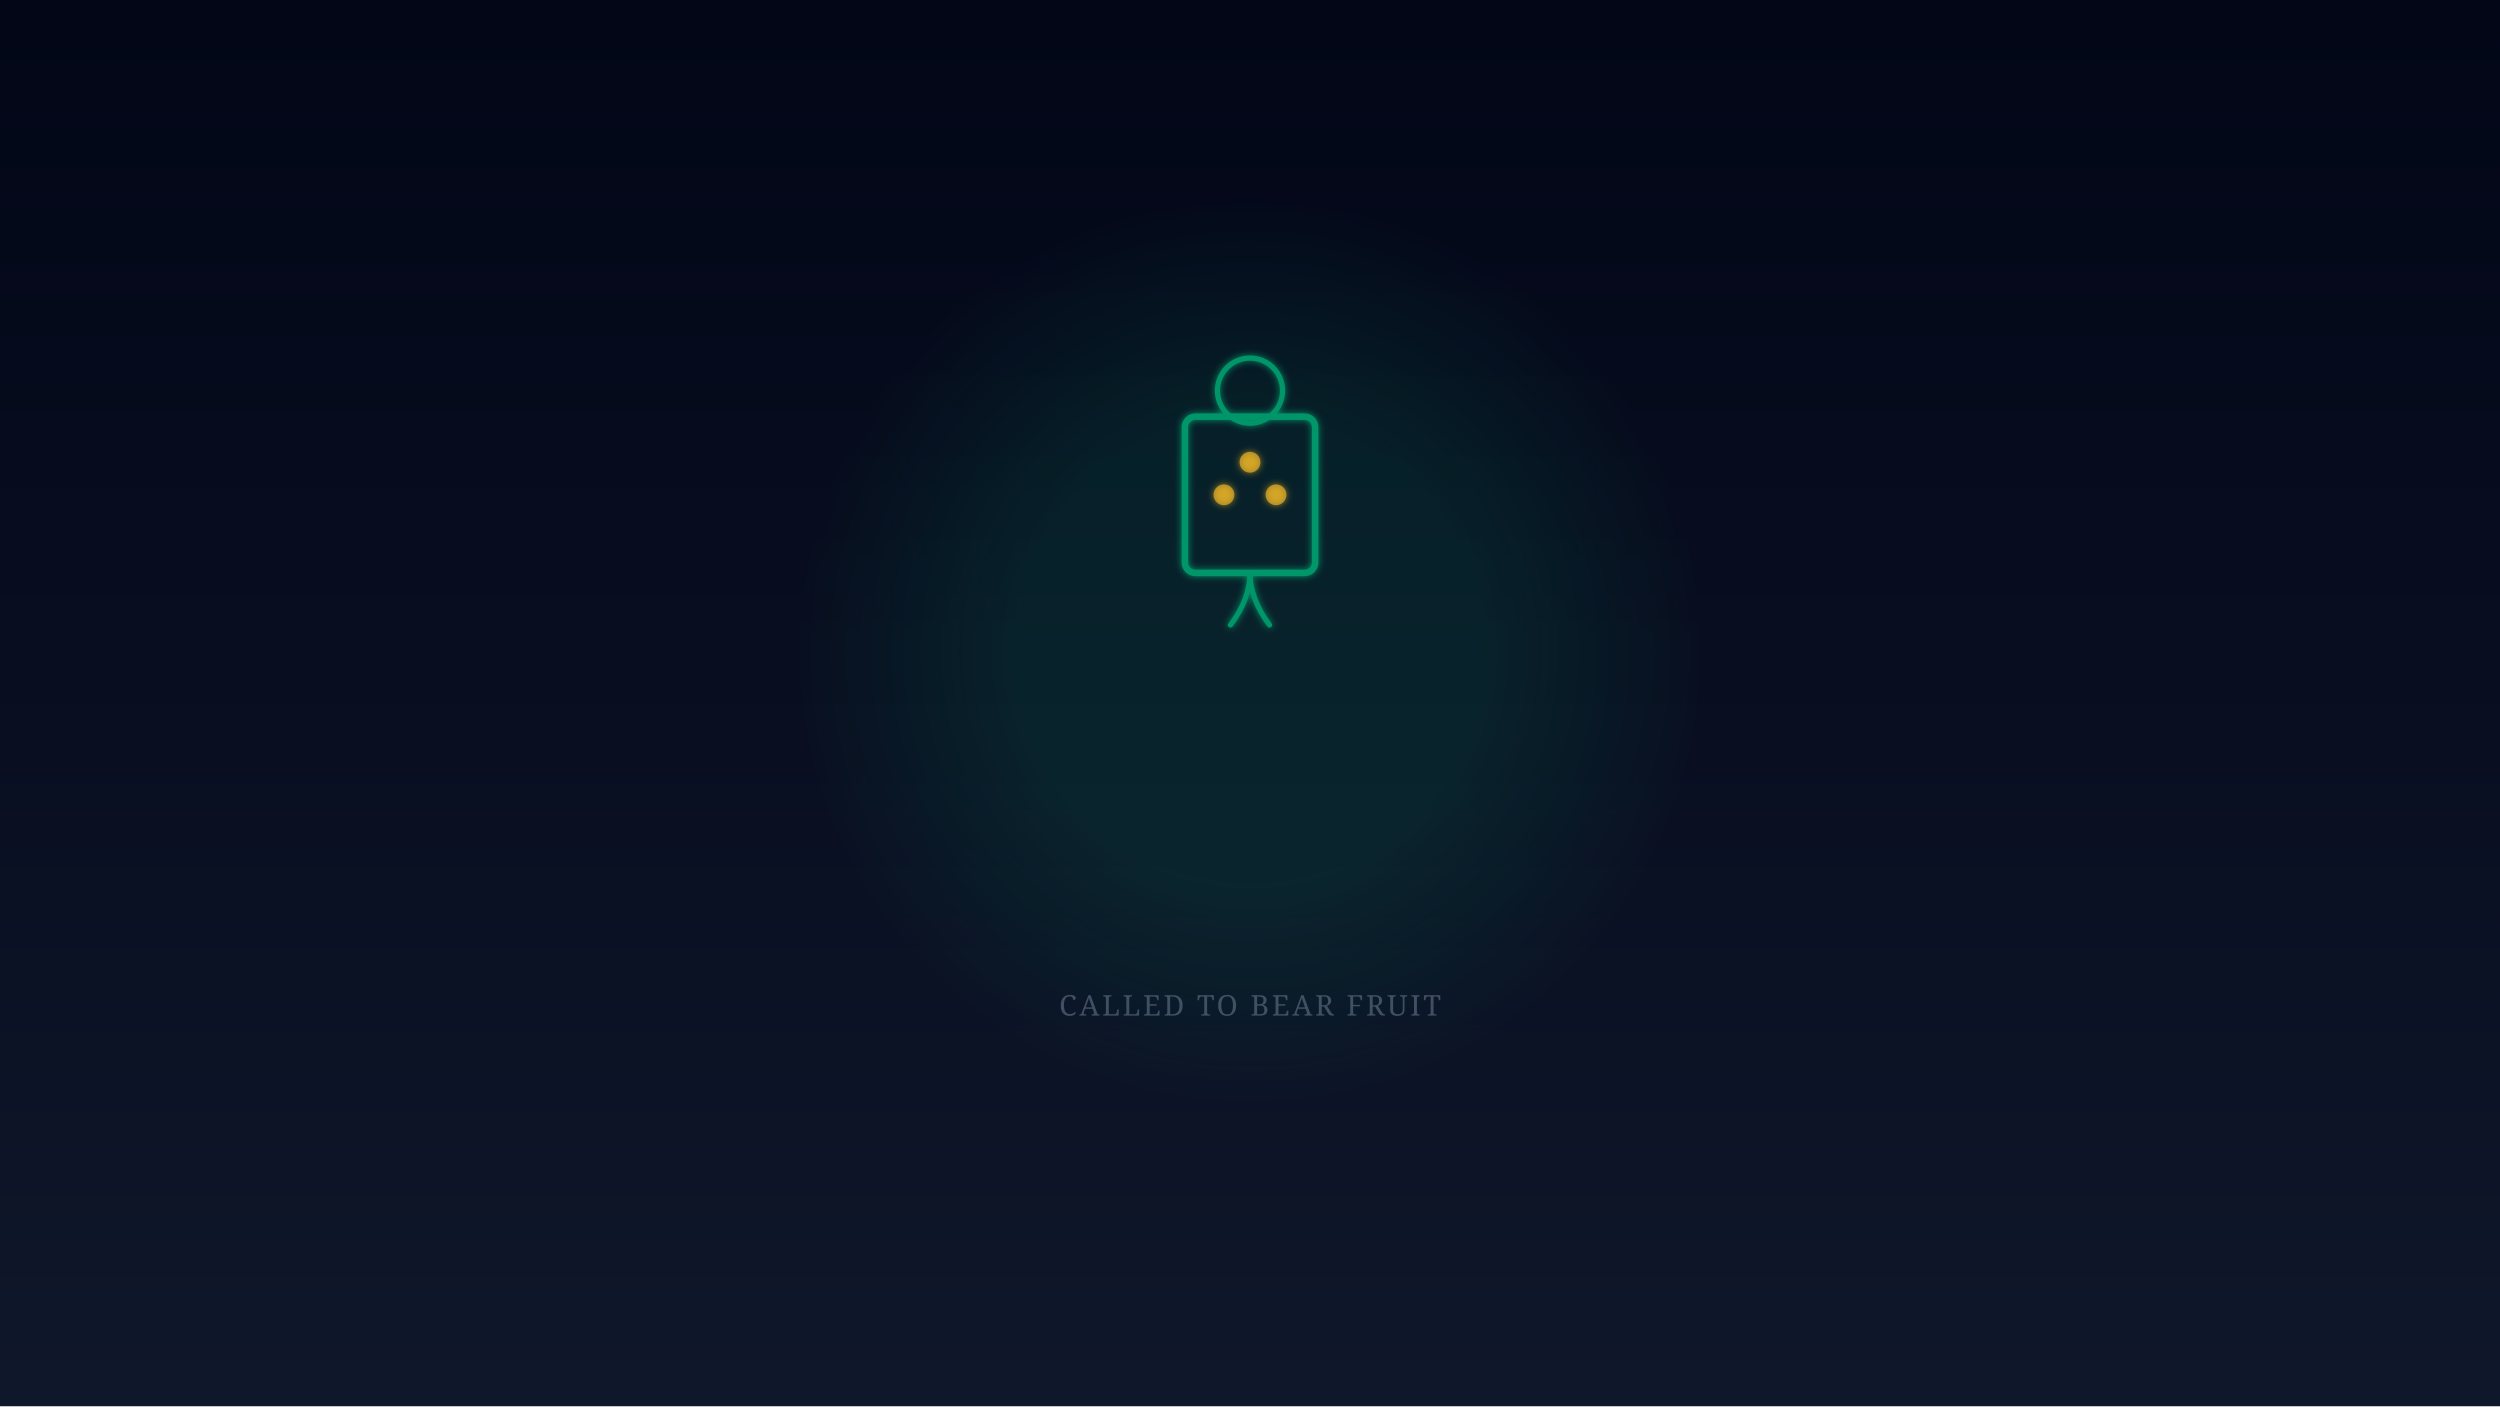
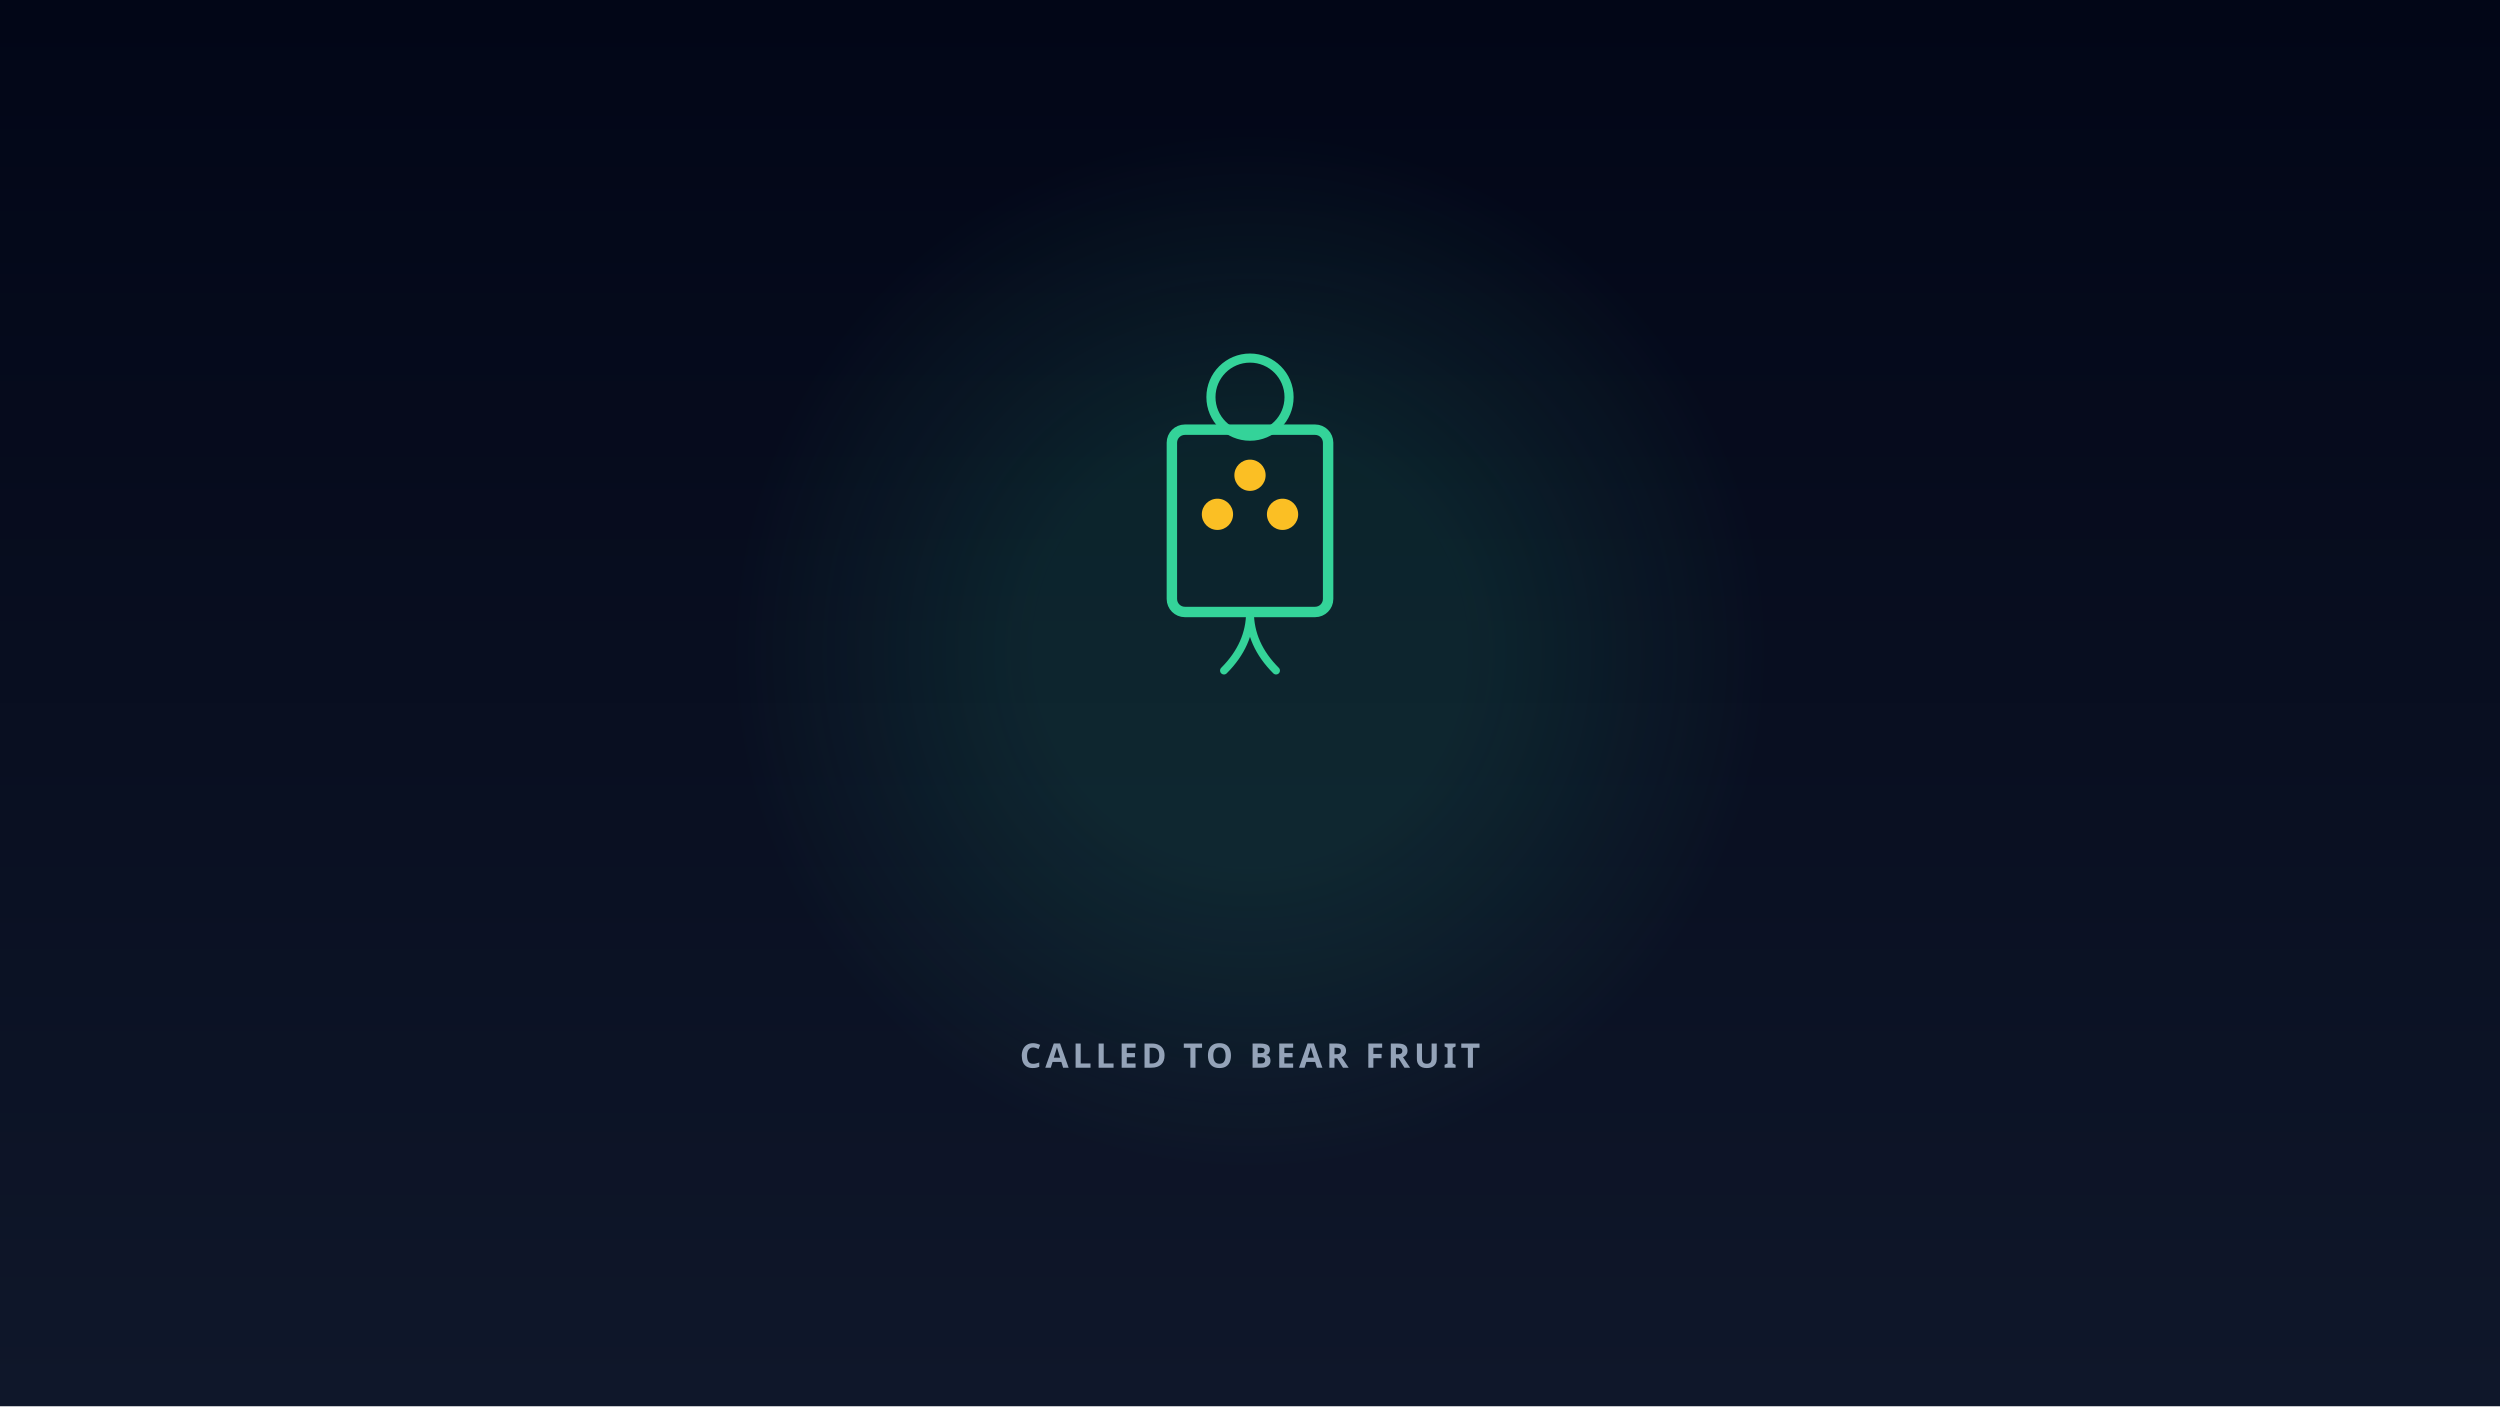
<svg xmlns="http://www.w3.org/2000/svg" viewBox="0 0 1920 1080" width="1920" height="1080">
  <defs>
    <linearGradient id="bg" x1="0" y1="0" x2="0" y2="1">
      <stop offset="0%" stop-color="#020617" />
      <stop offset="100%" stop-color="#0f172a" />
    </linearGradient>
    <radialGradient id="glow">
-       <stop offset="50%" stop-color="#059669" stop-opacity="0.15" />
-       <stop offset="100%" stop-color="#059669" stop-opacity="0" />
+       <stop offset="40%" stop-color="#34d399" stop-opacity="0.12" />
+       <stop offset="100%" stop-color="#34d399" stop-opacity="0" />
    </radialGradient>
-     <filter id="g">
-       <feGaussianBlur stdDeviation="3" result="b" />
-       <feMerge>
-         <feMergeNode in="b" />
-         <feMergeNode in="SourceGraphic" />
-       </feMerge>
-     </filter>
  </defs>
  <rect width="1920" height="1080" fill="url(#bg)" />
-   <circle cx="960" cy="500" r="350" fill="url(#glow)" />
-   <g transform="translate(960,400)" filter="url(#g)">
-     <g>
-       <rect x="-50" y="-80" width="100" height="120" rx="8" fill="none" stroke="#059669" stroke-width="5" />
-       <circle cx="0" cy="-100" r="25" fill="none" stroke="#059669" stroke-width="4" />
-       <path d="M0,40 Q0,60 -15,80" stroke="#059669" stroke-width="4" stroke-linecap="round" fill="none" />
-       <path d="M0,40 Q0,60 15,80" stroke="#059669" stroke-width="4" stroke-linecap="round" fill="none" />
-       <circle cx="-20" cy="-20" r="8" fill="#fbbf24" opacity="0.6" />
-       <circle cx="20" cy="-20" r="8" fill="#fbbf24" opacity="0.6" />
-       <circle cx="0" cy="-45" r="8" fill="#fbbf24" opacity="0.6" />
-     </g>
+   <circle cx="960" cy="500" r="400" fill="url(#glow)" />
+   <g transform="translate(960,420)">
+     <rect x="-60" y="-90" width="120" height="140" rx="10" fill="none" stroke="#34d399" stroke-width="8" />
+     <circle cx="0" cy="-115" r="30" fill="none" stroke="#34d399" stroke-width="7" />
+     <path d="M0,50 Q0,75 -20,95" stroke="#34d399" stroke-width="6" stroke-linecap="round" fill="none" />
+     <path d="M0,50 Q0,75 20,95" stroke="#34d399" stroke-width="6" stroke-linecap="round" fill="none" />
+     <circle cx="-25" cy="-25" r="12" fill="#fbbf24" />
+     <circle cx="25" cy="-25" r="12" fill="#fbbf24" />
+     <circle cx="0" cy="-55" r="12" fill="#fbbf24" />
  </g>
-   <text x="960" y="780" text-anchor="middle" fill="#64748b" font-family="serif" font-size="22" letter-spacing="2" opacity="0.6">CALLED TO BEAR FRUIT</text>
+   <text x="960" y="820" text-anchor="middle" fill="#94a3b8" font-family="Outfit, sans-serif" font-size="26" letter-spacing="3" font-weight="bold">CALLED TO BEAR FRUIT</text>
</svg>
